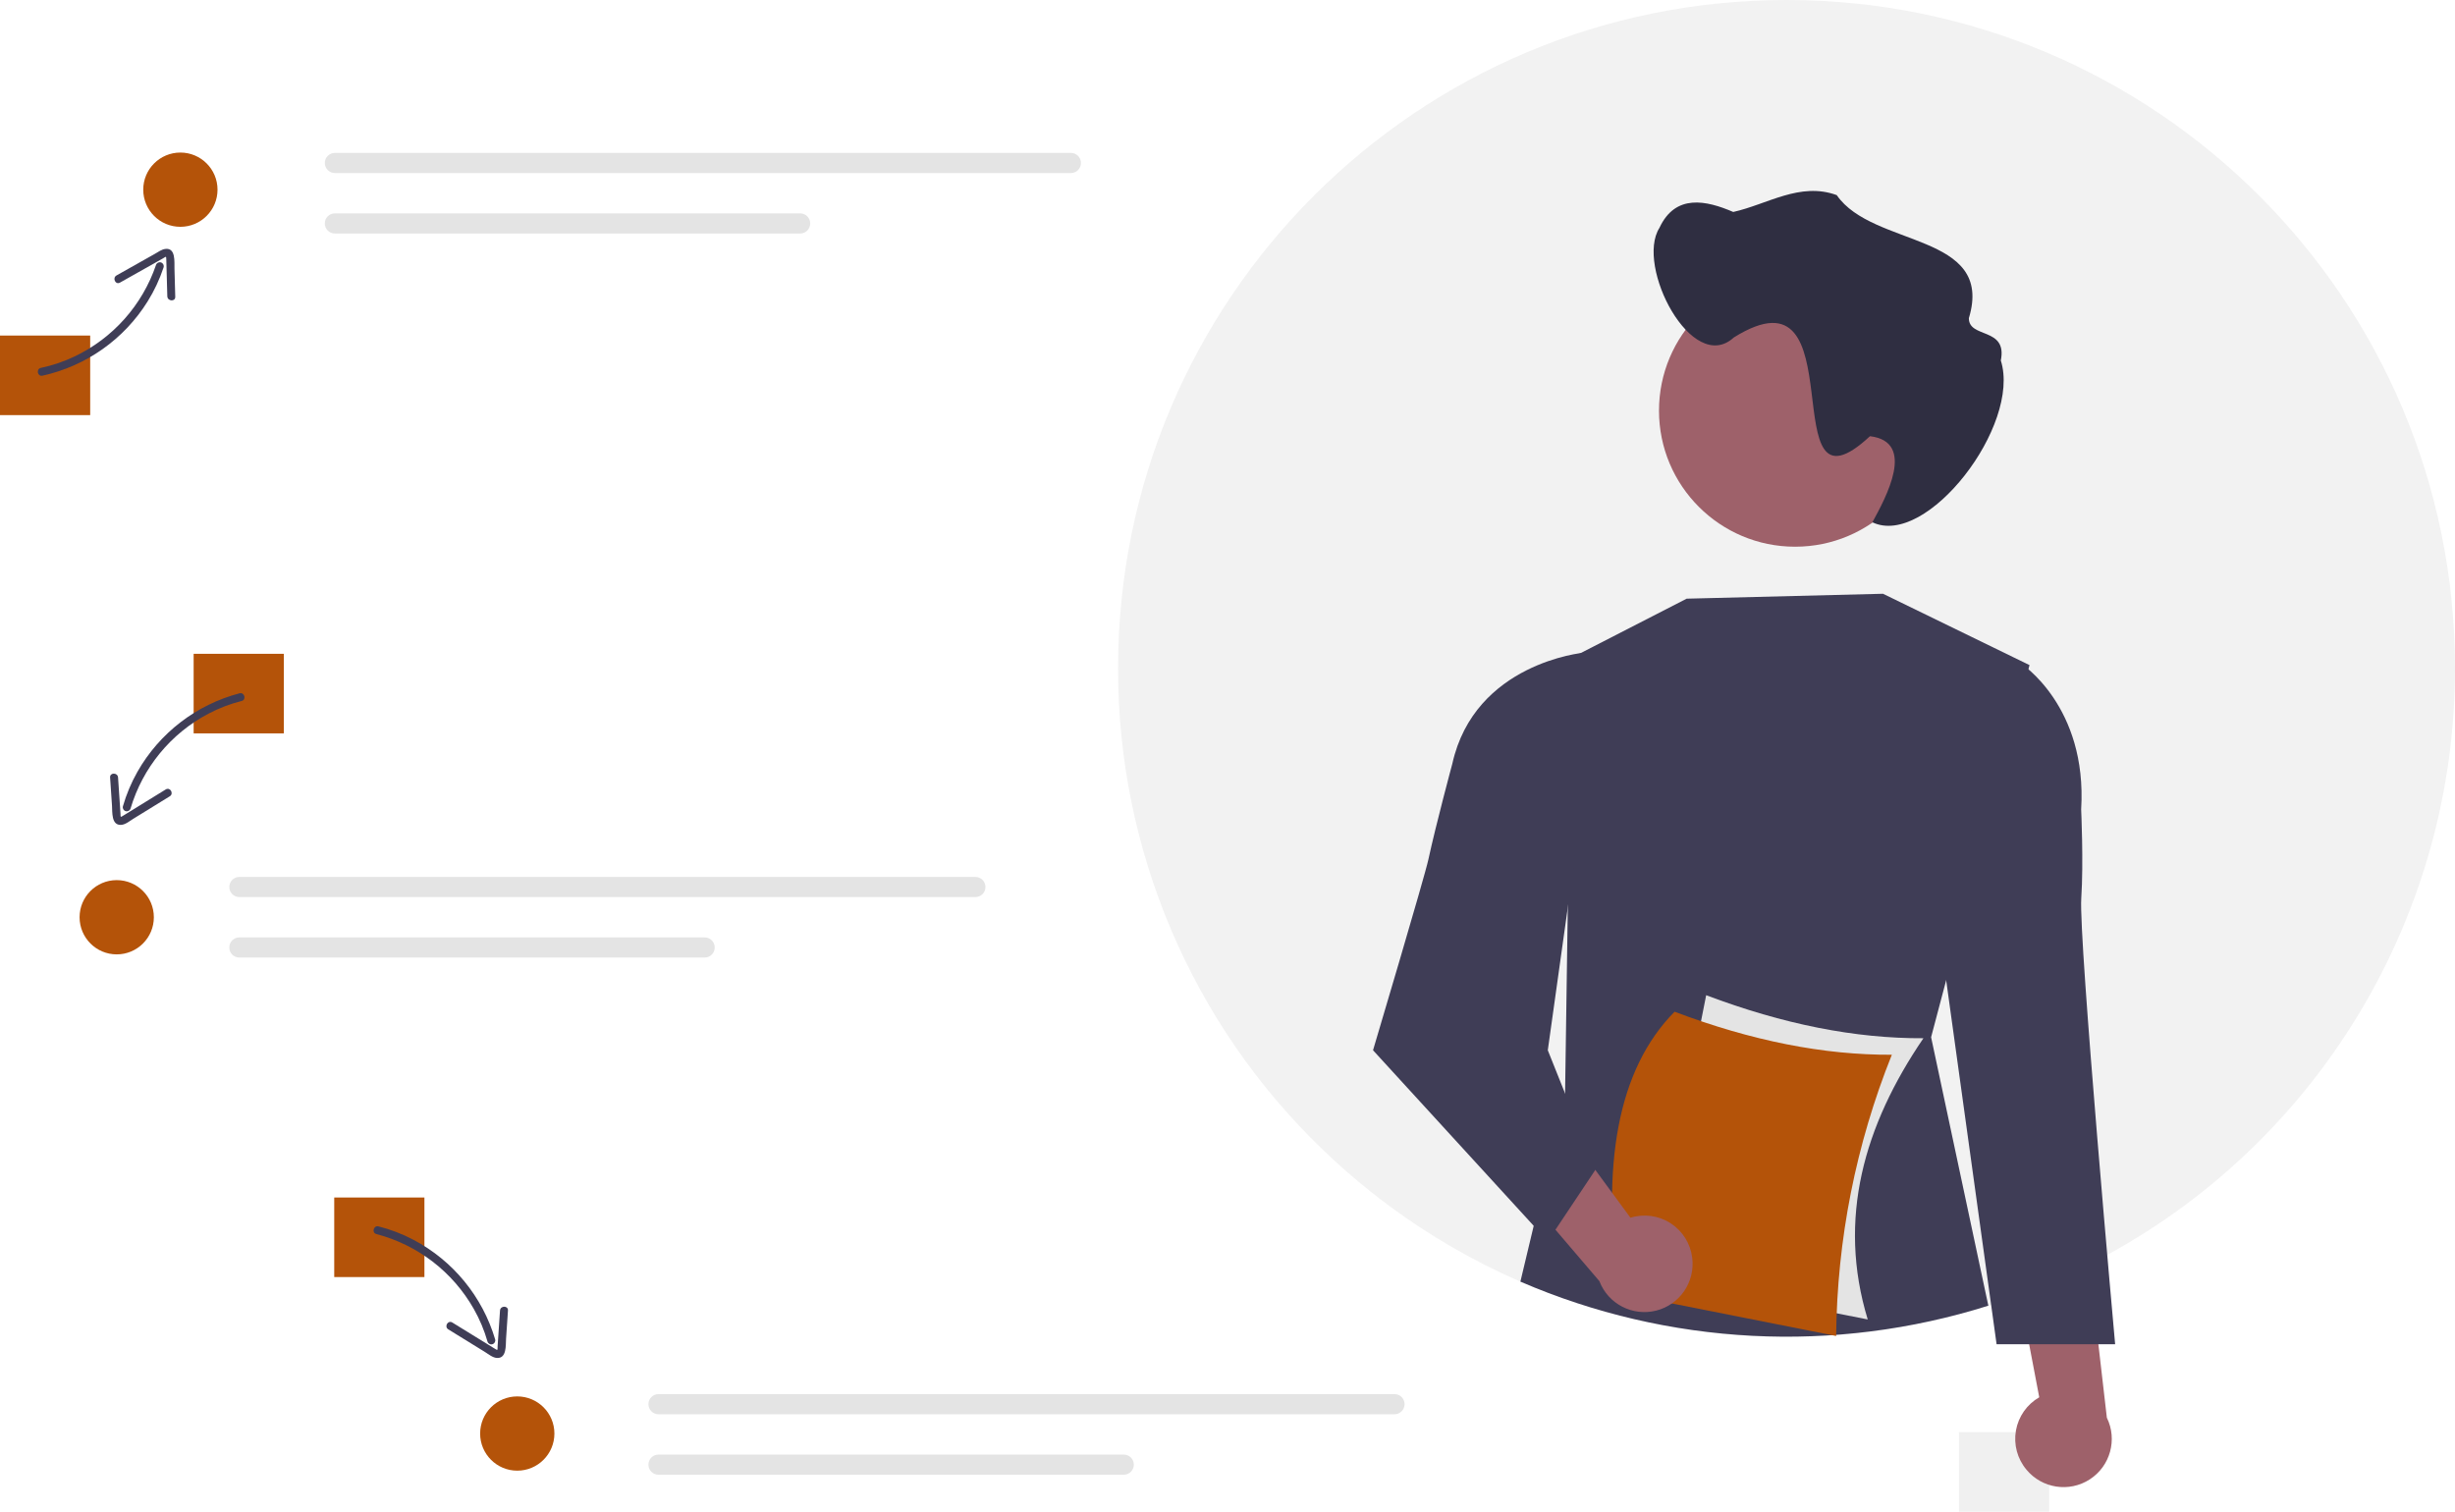
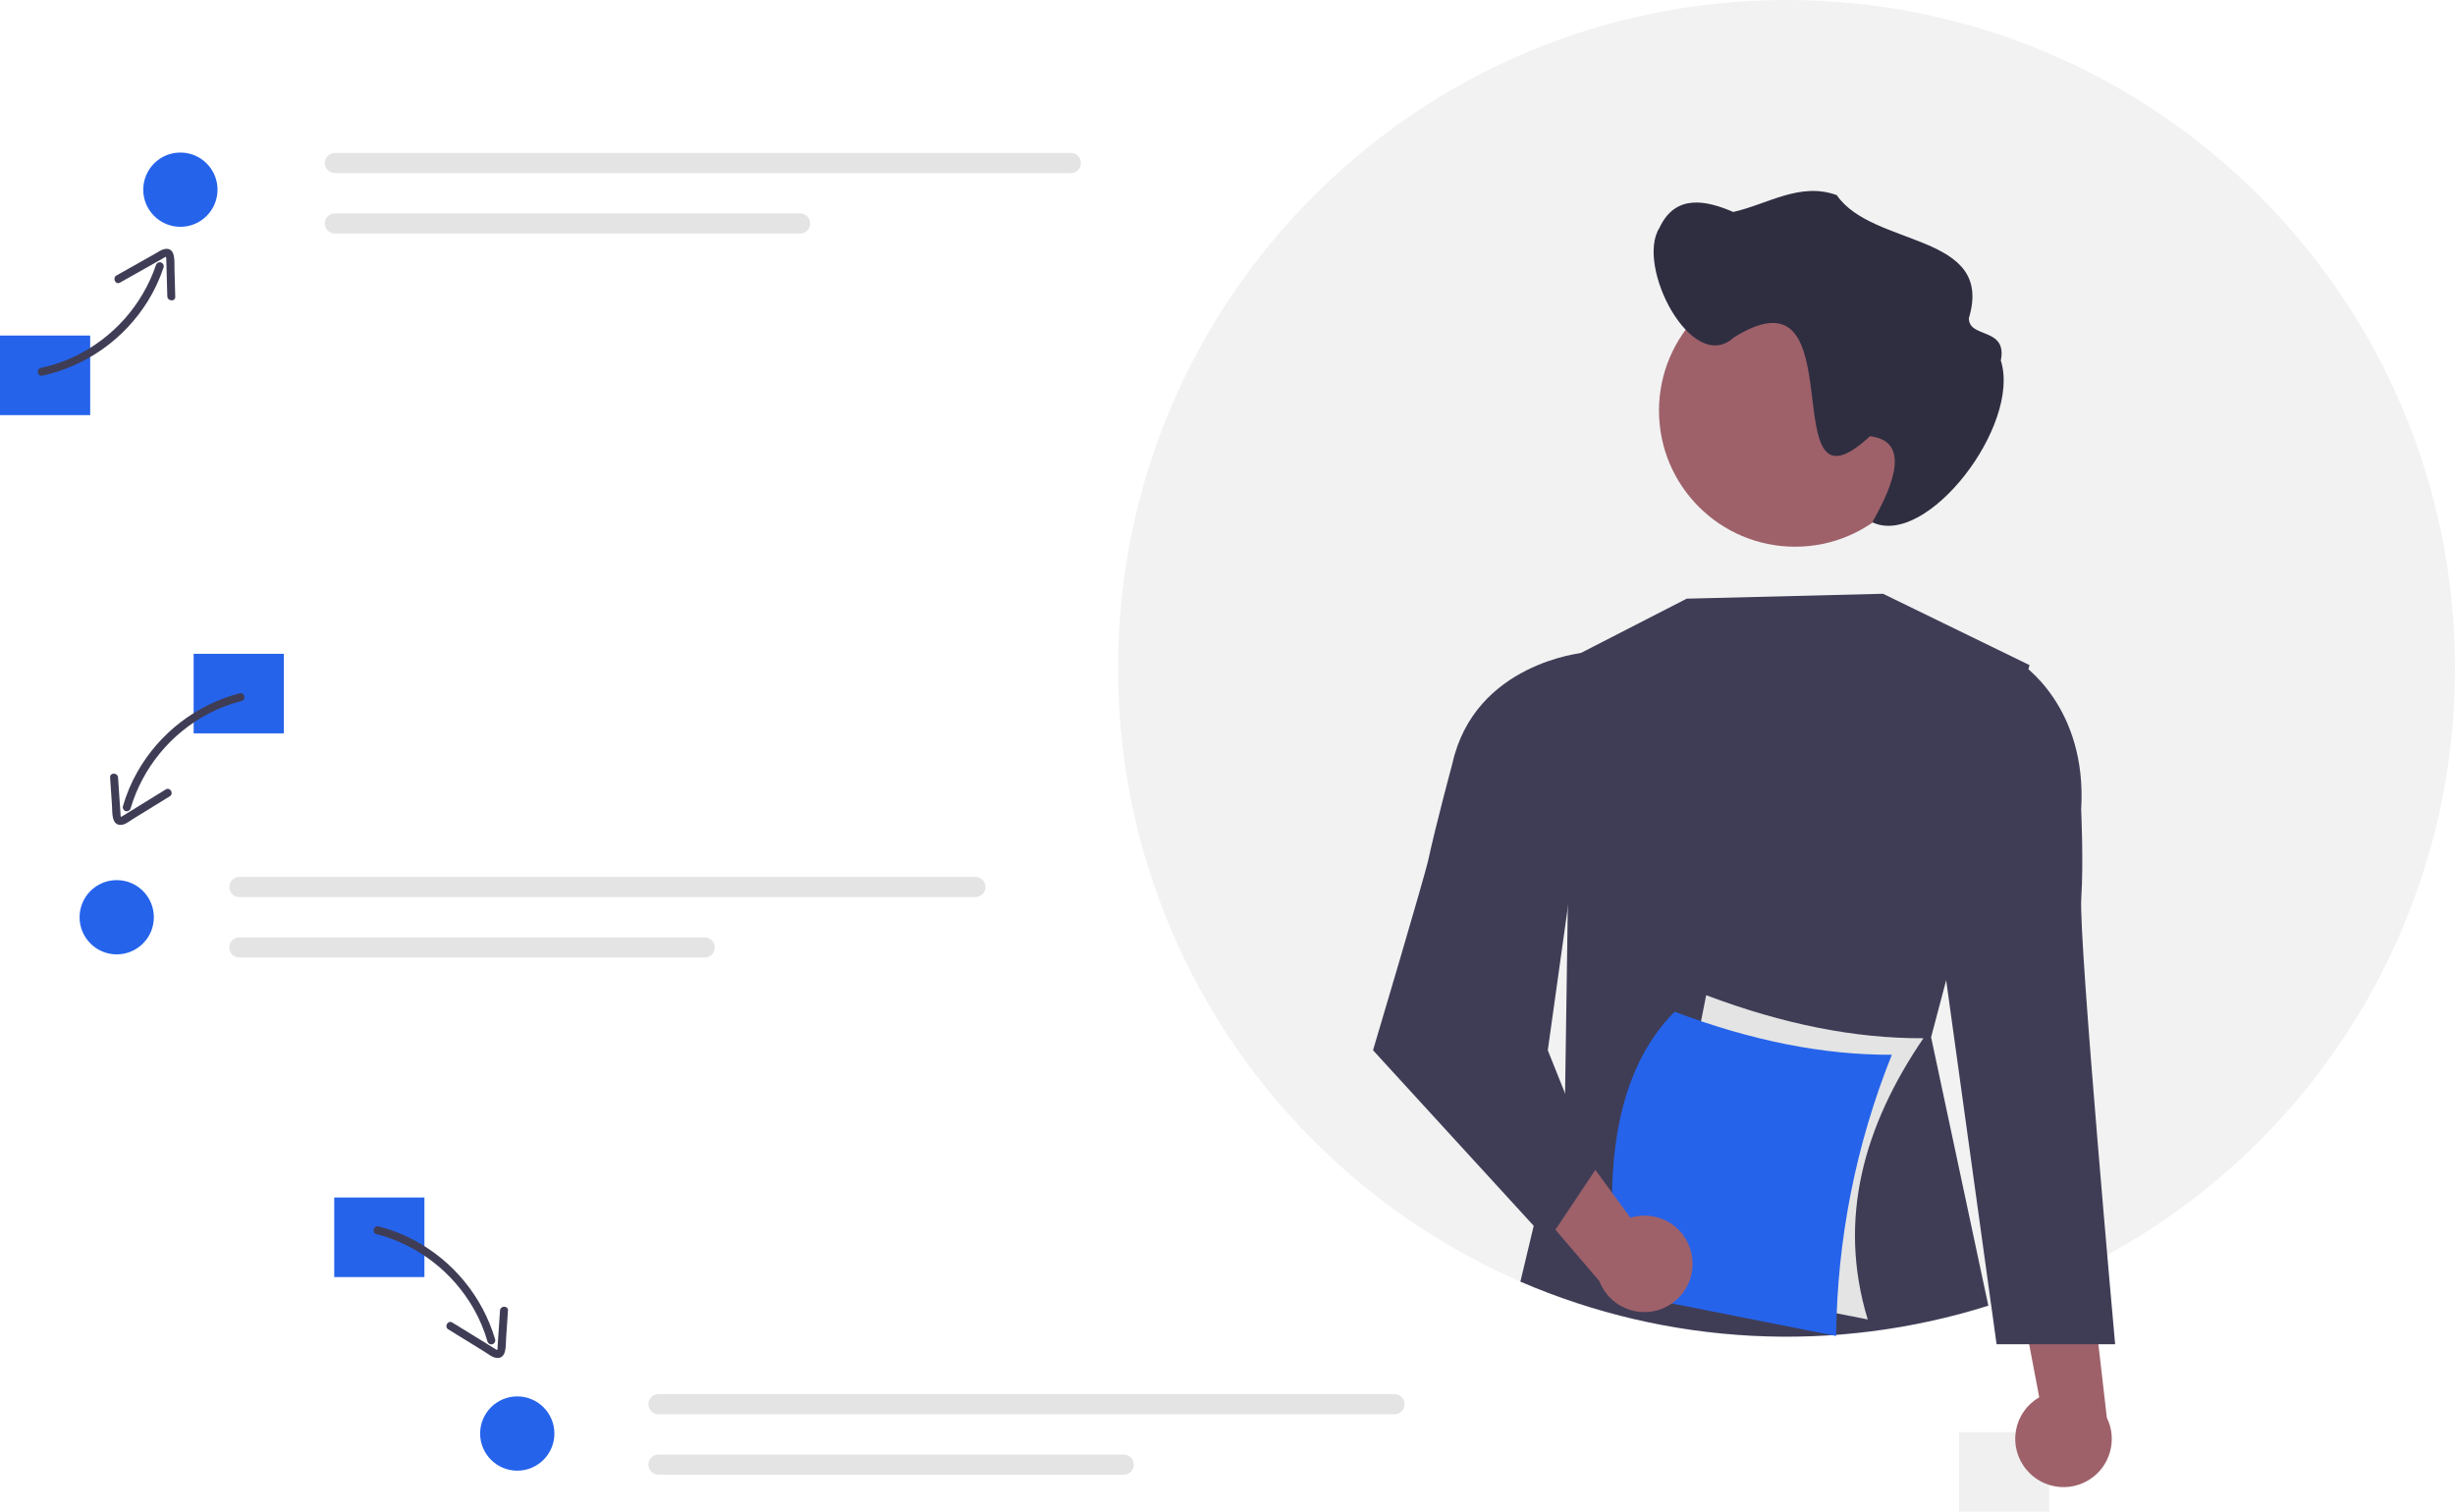
<svg xmlns="http://www.w3.org/2000/svg" data-name="Layer 1" width="925.492" height="570" viewBox="0 0 925.492 570">
  <rect x="738.492" y="540" width="34" height="30" fill="#f0f0f0" />
  <path d="M1062.746,417A251.967,251.967,0,0,1,931.656,638.16c-2.25,1.23-4.53,2.43-6.82,3.59a246.249,246.249,0,0,1-26.17,11.48q-5.34,2.01-10.79,3.74c-.35.12-.71.24-1.06.34A251.509,251.509,0,0,1,672.966,628.03q-6.285-4.11-12.31-8.58c-2.27-1.69-4.51-3.41-6.72-5.18q-9.375-7.44-18-15.77A251.213,251.213,0,0,1,558.746,417c0-139.18,112.82-252,252-252S1062.746,277.82,1062.746,417Z" transform="translate(-137.2542 -165)" fill="#f2f2f2" />
  <path d="M870.926,534.6l-5.68,21.48,21.57,101.23a253.045,253.045,0,0,1-176.4-9.07l16.84-70.61.56-38.3,1.83-126.29.46-.24a.359.359,0,0,1,.09-.04l42.9-22.03,74.02-1.85,55.23,26.9-.42,1.57Z" transform="translate(-137.2542 -165)" fill="#3f3d56" />
  <path d="M901.19,719.144a18.077,18.077,0,0,1,4.826-27.296l-12.015-63.107,30.814,12.841,6.685,57.959a18.175,18.175,0,0,1-30.311,19.603Z" transform="translate(-137.2542 -165)" fill="#9e616a" />
  <path d="M891.212,417.744l7.906-2.573s25.081,16.096,22.694,55.012c0,0,.94,20.138.042,33.54C920.826,519.095,934.625,671.851,934.625,671.851H889.932L870.779,533.518Z" transform="translate(-137.2542 -165)" fill="#3f3d56" />
  <path d="M865.289,319.83a51.311,51.311,0,1,1-51.311-51.311h0a51.183,51.183,0,0,1,51.311,51.055Q865.289,319.702,865.289,319.83Z" transform="translate(-137.2542 -165)" fill="#9e616a" />
  <path d="M762.838,250.91c6.011-12.925,17.643-10.37,27.816-5.989,12.883-2.858,25.135-11.413,39.015-6.353,13.673,19.886,59.578,14.035,49.812,46.41-.013,7.758,14.598,3.242,12.047,15.948,7.74,24.451-27.937,70.758-48.418,61.007,5.065-9.283,16.636-30.369-.914-32.46-37.752,35.127-3.895-66.89-51.33-37.222C775.16,306.624,753.658,265.287,762.838,250.91Z" transform="translate(-137.2542 -165)" fill="#2f2e41" />
  <path d="M841.358,662.505l-81.906-16.222L780.453,540.243q43.472,16.442,81.906,16.222C839.967,589.306,829.794,624.569,841.358,662.505Z" transform="translate(-137.2542 -165)" fill="#e4e4e4" />
-   <path d="M829.448,668.733,747.542,652.511c-6.724-48.039-.612-84.208,21.002-106.039q43.471,16.442,81.906,16.222A292.101,292.101,0,0,0,829.448,668.733Z" transform="translate(-137.2542 -165)" fill="#b45309" />
+   <path d="M829.448,668.733,747.542,652.511c-6.724-48.039-.612-84.208,21.002-106.039q43.471,16.442,81.906,16.222A292.101,292.101,0,0,0,829.448,668.733Z" transform="translate(-137.2542 -165)" fill="#2563eb" />
  <path d="M775.18,639.195a18.077,18.077,0,0,0-23.277-15.051l-38.039-51.767-11.575,31.311,37.897,44.359a18.175,18.175,0,0,0,34.995-8.852Z" transform="translate(-137.2542 -165)" fill="#9e616a" />
  <path d="M741.074,415.771l-6.89-4.654S693.183,414.935,684.746,453c0,0-6.167,22.87-9,36-1.457,6.753-20.885,72-20.885,72L720.746,633l18-27-18-45Z" transform="translate(-137.2542 -165)" fill="#3f3d56" />
-   <rect y="126.519" width="34" height="30" fill="#b45309" />
-   <rect x="73" y="246.519" width="34" height="30" fill="#b45309" />
-   <rect x="126" y="451.519" width="34" height="30" fill="#b45309" />
+   <rect y="126.519" width="34" height="30" fill="#2563eb" />
+   <rect x="73" y="246.519" width="34" height="30" fill="#2563eb" />
+   <rect x="126" y="451.519" width="34" height="30" fill="#2563eb" />
  <path d="M263.501,222.649a3.8,3.8,0,0,0,0,7.6H540.954a3.8,3.8,0,0,0,0-7.6Z" transform="translate(-137.2542 -165)" fill="#e4e4e4" />
  <path d="M263.501,245.45a3.8,3.8,0,1,0-.016,7.6H438.893a3.8,3.8,0,1,0,0-7.6Z" transform="translate(-137.2542 -165)" fill="#e4e4e4" />
  <path d="M227.501,495.649a3.8,3.8,0,0,0,0,7.6H504.954a3.8,3.8,0,0,0,0-7.6Z" transform="translate(-137.2542 -165)" fill="#e4e4e4" />
  <path d="M227.501,518.45a3.8,3.8,0,1,0-.016,7.6H402.893a3.8,3.8,0,1,0,0-7.6Z" transform="translate(-137.2542 -165)" fill="#e4e4e4" />
  <path d="M385.501,690.649a3.8,3.8,0,0,0,0,7.6H662.954a3.8,3.8,0,0,0,0-7.6Z" transform="translate(-137.2542 -165)" fill="#e4e4e4" />
  <path d="M385.501,713.45a3.8,3.8,0,1,0-.016,7.6H560.893a3.8,3.8,0,1,0,0-7.6Z" transform="translate(-137.2542 -165)" fill="#e4e4e4" />
  <path d="M153.242,306.655a62.555,62.555,0,0,0,39.669-28.008,59.945,59.945,0,0,0,6.013-12.829,1.501,1.501,0,0,0-2.84-.968,59.529,59.529,0,0,1-30.728,34.563,56.357,56.357,0,0,1-12.675,4.295c-1.89.399-1.333,3.346.561,2.947Z" transform="translate(-137.2542 -165)" fill="#3f3d56" />
  <path d="M182.472,271.562q8.112-4.568,16.223-9.137c.251-.14.952-.672,1.214-.608-.21-.051-.019.105-.013.295.008.256.041.515.05.773.059,1.579.087,3.16.131,4.74l.251,9.085c.053,1.912,3.047,2.14,2.993.205L203.027,266.25c-.068-2.444.544-7.865-3.416-7.397-1.429.169-2.75,1.17-3.969,1.857l-4.938,2.781-9.522,5.363c-1.677.944-.394,3.657,1.29,2.709Z" transform="translate(-137.2542 -165)" fill="#3f3d56" />
  <path d="M227.562,426.413a62.547,62.547,0,0,0-38.49,29.574,59.854,59.854,0,0,0-5.489,13.052,1.501,1.501,0,0,0,2.893.798,59.554,59.554,0,0,1,29.383-35.754,56.32,56.32,0,0,1,12.5-4.778c1.871-.472,1.078-3.366-.798-2.893Z" transform="translate(-137.2542 -165)" fill="#3f3d56" />
  <path d="M199.745,462.653l-15.677,9.665c-.269.166-.533.346-.812.494-.278.146-.563.142-.384.318-.242-.238-.18-1.119-.198-1.388l-.305-4.534-.611-9.068c-.129-1.916-3.13-1.93-3,0l.717,10.645c.163,2.424-.288,7.44,3.422,7.238,1.652-.09,3.226-1.447,4.58-2.282l4.479-2.761,9.303-5.735c1.641-1.011.135-3.607-1.514-2.59Z" transform="translate(-137.2542 -165)" fill="#3f3d56" />
  <path d="M279.149,630.306a59.547,59.547,0,0,1,36.697,28.195,56.297,56.297,0,0,1,5.186,12.336,1.501,1.501,0,0,0,2.893-.798,62.541,62.541,0,0,0-30.762-37.547,59.832,59.832,0,0,0-13.217-5.08c-1.872-.473-2.671,2.42-.798,2.893Z" transform="translate(-137.2542 -165)" fill="#3f3d56" />
  <path d="M306.249,666.243l9.303,5.735,4.479,2.761c1.357.837,2.926,2.192,4.58,2.282,3.71.203,3.259-4.813,3.422-7.238l.717-10.645c.13-1.927-2.871-1.919-3,0l-.611,9.068-.292,4.337c-.022.332.065,1.309-.212,1.585.197-.197-.008-.103-.229-.237-.32-.194-.648-.378-.968-.575l-15.677-9.665c-1.648-1.016-3.156,1.578-1.514,2.59Z" transform="translate(-137.2542 -165)" fill="#3f3d56" />
-   <circle cx="68" cy="71.519" r="14" fill="#b45309" />
-   <circle cx="44" cy="345.849" r="14" fill="#b45309" />
-   <circle cx="195" cy="540.519" r="14" fill="#b45309" />
+   <circle cx="68" cy="71.519" r="14" fill="#2563eb" />
+   <circle cx="44" cy="345.849" r="14" fill="#2563eb" />
+   <circle cx="195" cy="540.519" r="14" fill="#2563eb" />
</svg>
